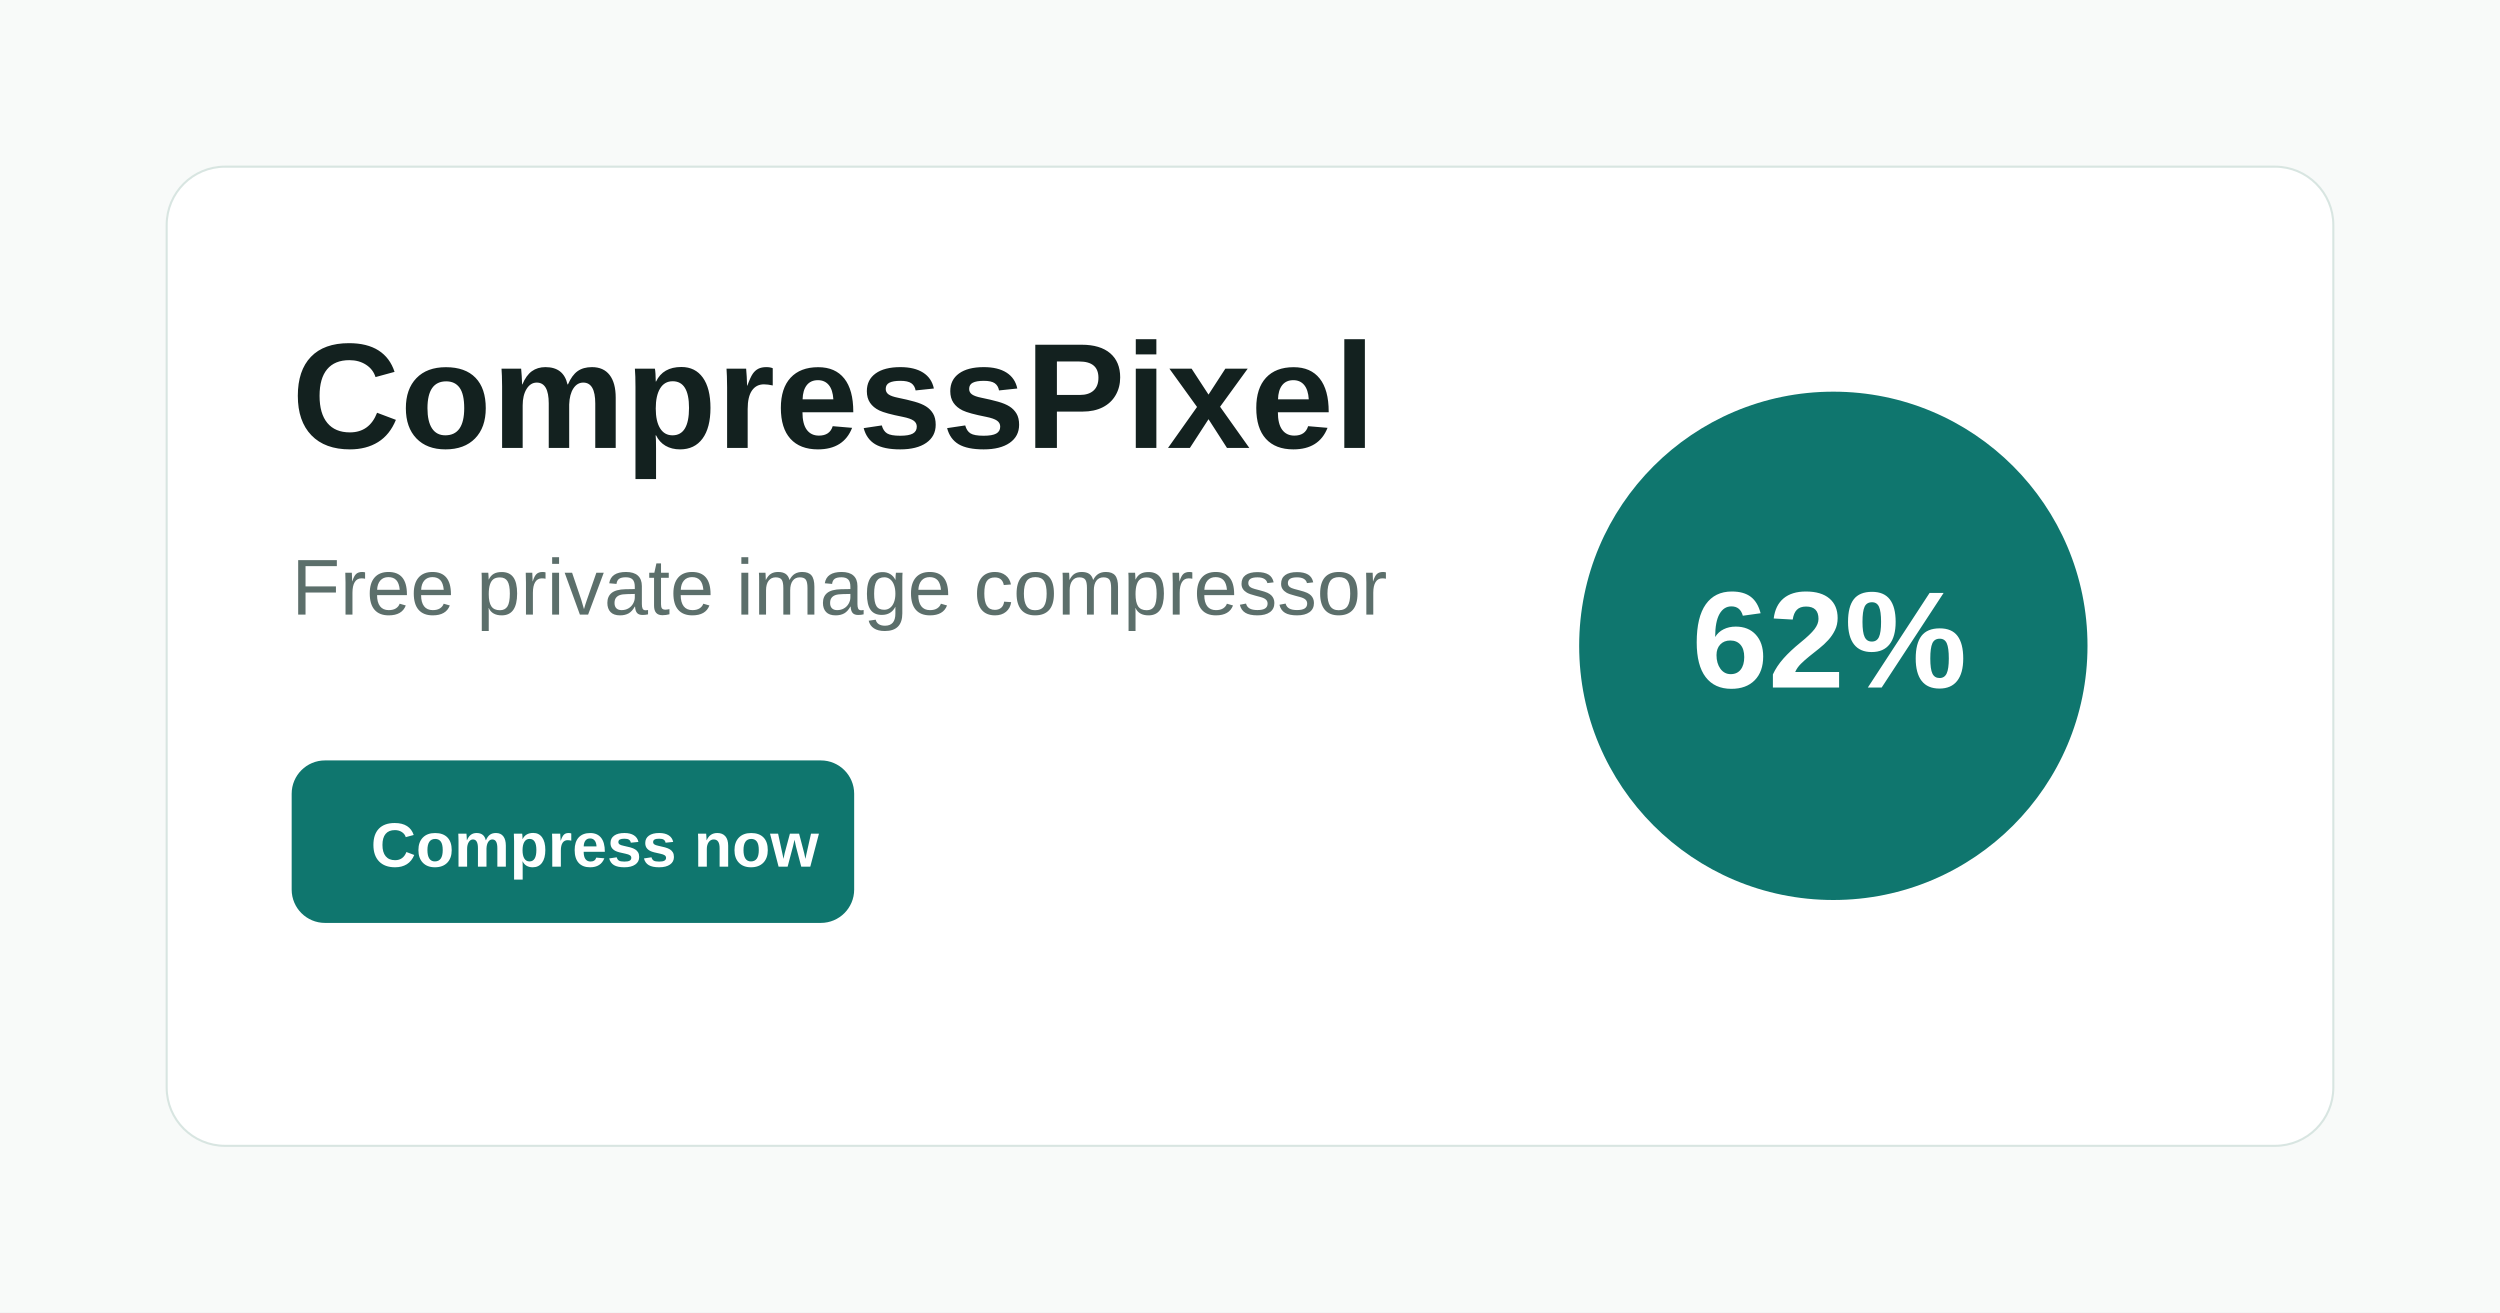
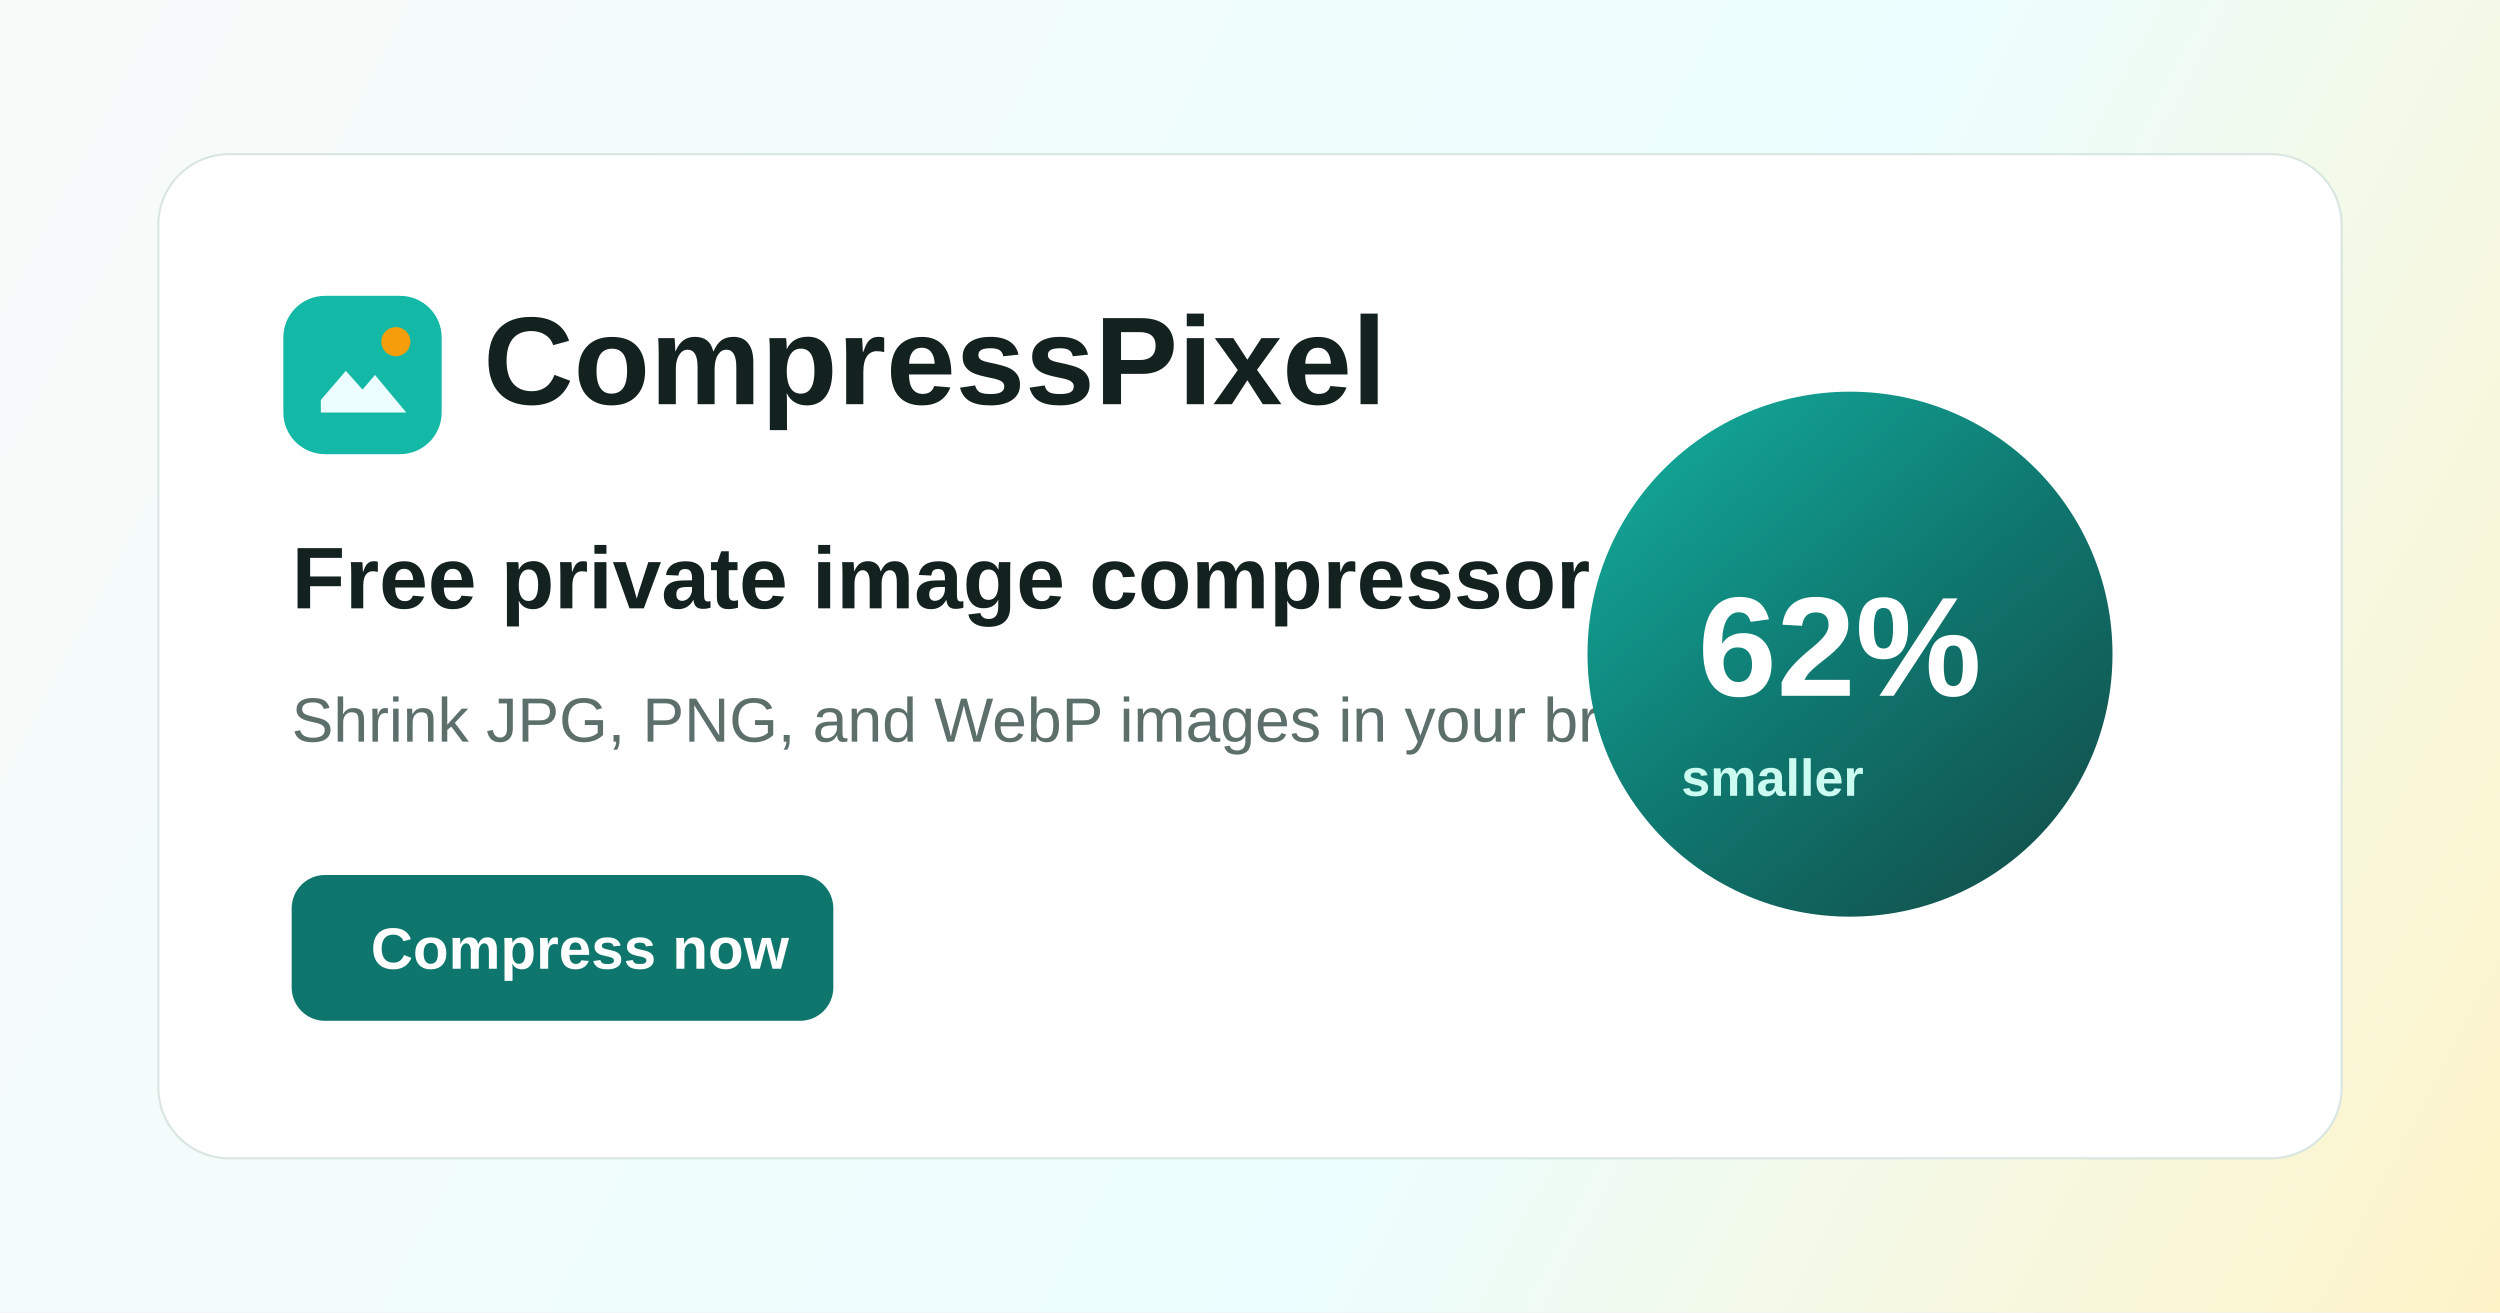
<svg xmlns="http://www.w3.org/2000/svg" width="1200" height="630" viewBox="0 0 1200 630">
-   <rect width="1200" height="630" fill="#f8faf9" />
-   <rect x="80" y="80" width="1040" height="470" rx="28" fill="#ffffff" stroke="#d8e5e1" />
-   <text x="140" y="215" font-family="Arial, sans-serif" font-size="72" font-weight="800" fill="#13211f">CompressPixel</text>
-   <text x="140" y="295" font-family="Arial, sans-serif" font-size="38" fill="#5c6f6b">Free private image compressor</text>
-   <rect x="140" y="365" width="270" height="78" rx="16" fill="#0f766e" />
-   <text x="178" y="416" font-family="Arial, sans-serif" font-size="30" font-weight="700" fill="#ffffff">Compress now</text>
-   <circle cx="880" cy="310" r="122" fill="#0f766e" />
-   <text x="812" y="330" font-family="Arial, sans-serif" font-size="66" font-weight="900" fill="#ffffff">62%</text>
+   <defs>
+     <linearGradient id="bg" x1="0" y1="0" x2="1200" y2="630" gradientUnits="userSpaceOnUse">
+       <stop stop-color="#f8faf9" />
+       <stop offset=".62" stop-color="#ecfeff" />
+       <stop offset="1" stop-color="#fef3c7" />
+     </linearGradient>
+     <linearGradient id="mark" x1="750" y1="170" x2="980" y2="440" gradientUnits="userSpaceOnUse">
+       <stop stop-color="#14b8a6" />
+       <stop offset=".58" stop-color="#0f766e" />
+       <stop offset="1" stop-color="#134e4a" />
+     </linearGradient>
+   </defs>
+   <rect width="1200" height="630" fill="url(#bg)" />
+   <rect x="76" y="74" width="1048" height="482" rx="34" fill="#ffffff" stroke="#d8e5e1" />
+   <rect x="136" y="142" width="76" height="76" rx="20" fill="url(#mark)" />
+   <path d="M154 192 166 178l8 9 6-7 15 18h-41Z" fill="#ecfeff" />
+   <circle cx="190" cy="164" r="7" fill="#f59e0b" />
+   <text x="232" y="194" font-family="Arial, sans-serif" font-size="60" font-weight="800" fill="#13211f">CompressPixel</text>
+   <text x="140" y="292" font-family="Arial, sans-serif" font-size="42" font-weight="700" fill="#13211f">Free private image compressor</text>
+   <text x="140" y="356" font-family="Arial, sans-serif" font-size="30" fill="#5c6f6b">Shrink JPG, PNG, and WebP images in your browser.</text>
+   <rect x="140" y="420" width="260" height="70" rx="16" fill="#0f766e" />
+   <text x="178" y="465" font-family="Arial, sans-serif" font-size="28" font-weight="700" fill="#ffffff">Compress now</text>
+   <circle cx="888" cy="314" r="126" fill="url(#mark)" />
+   <text x="815" y="334" font-family="Arial, sans-serif" font-size="68" font-weight="900" fill="#ffffff">62%</text>
+   <text x="807" y="382" font-family="Arial, sans-serif" font-size="25" font-weight="700" fill="#ccfbf1">smaller</text>
</svg>
